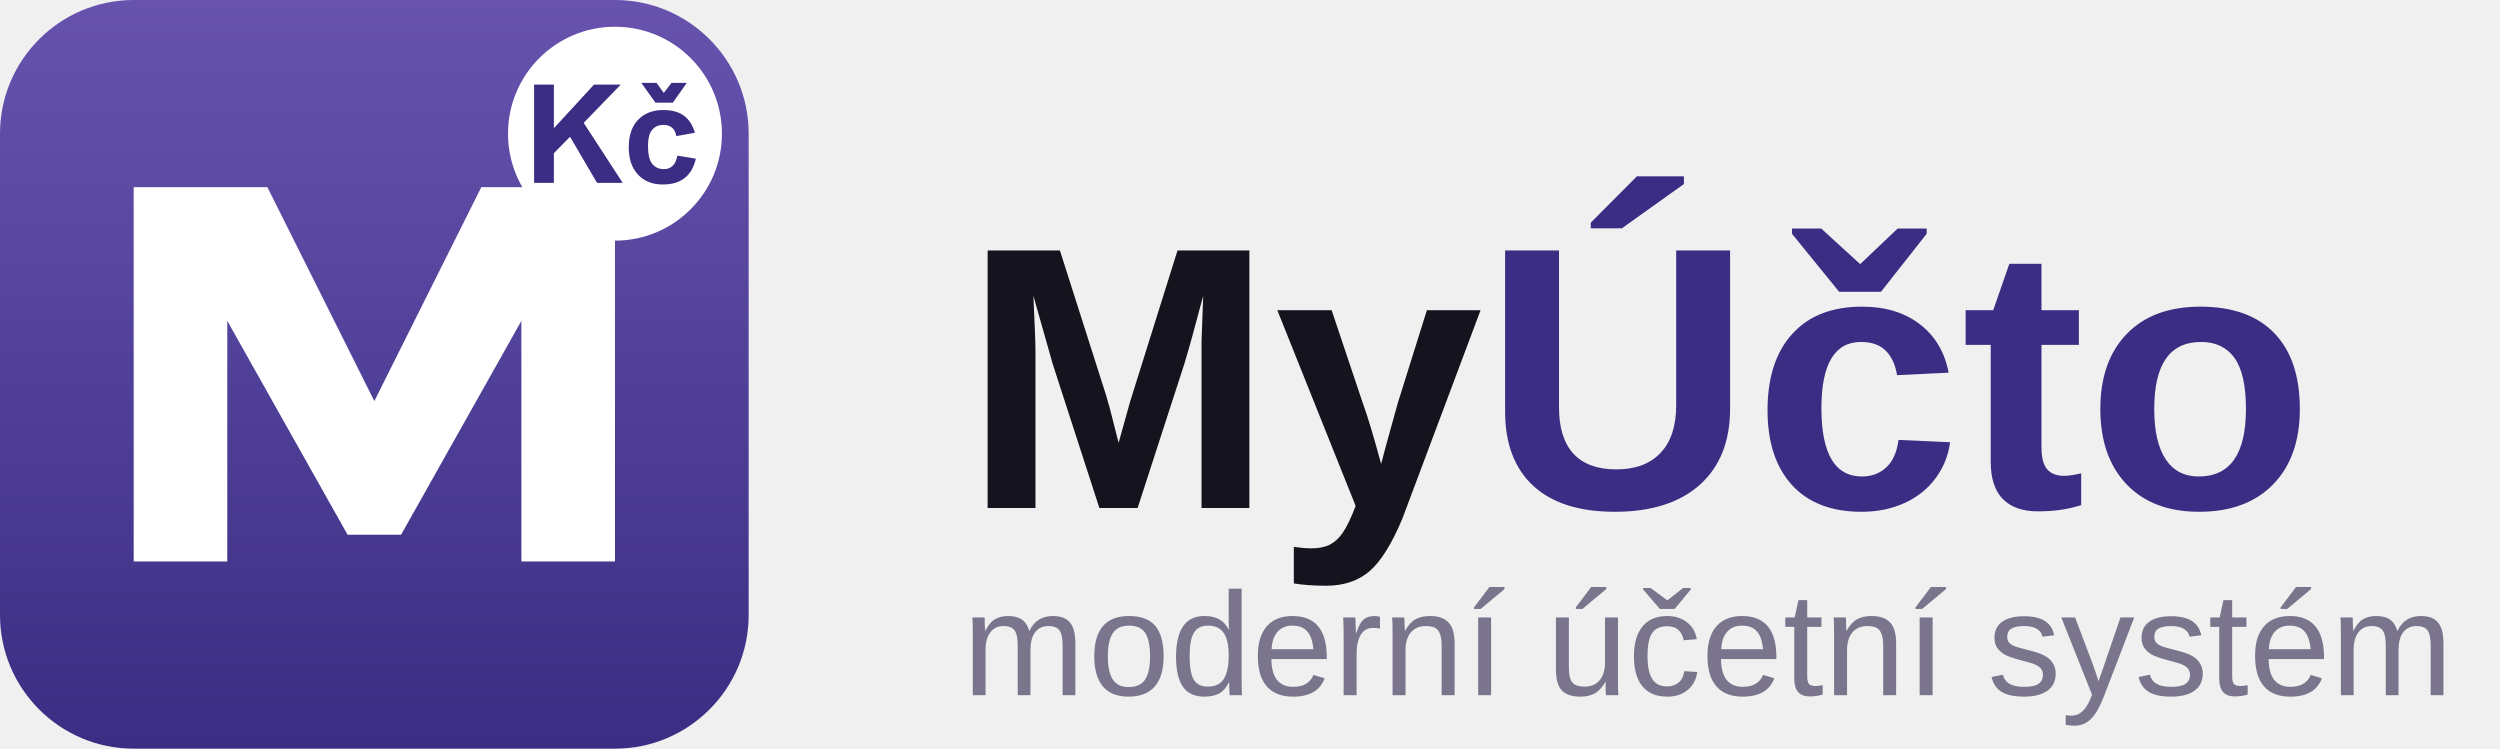
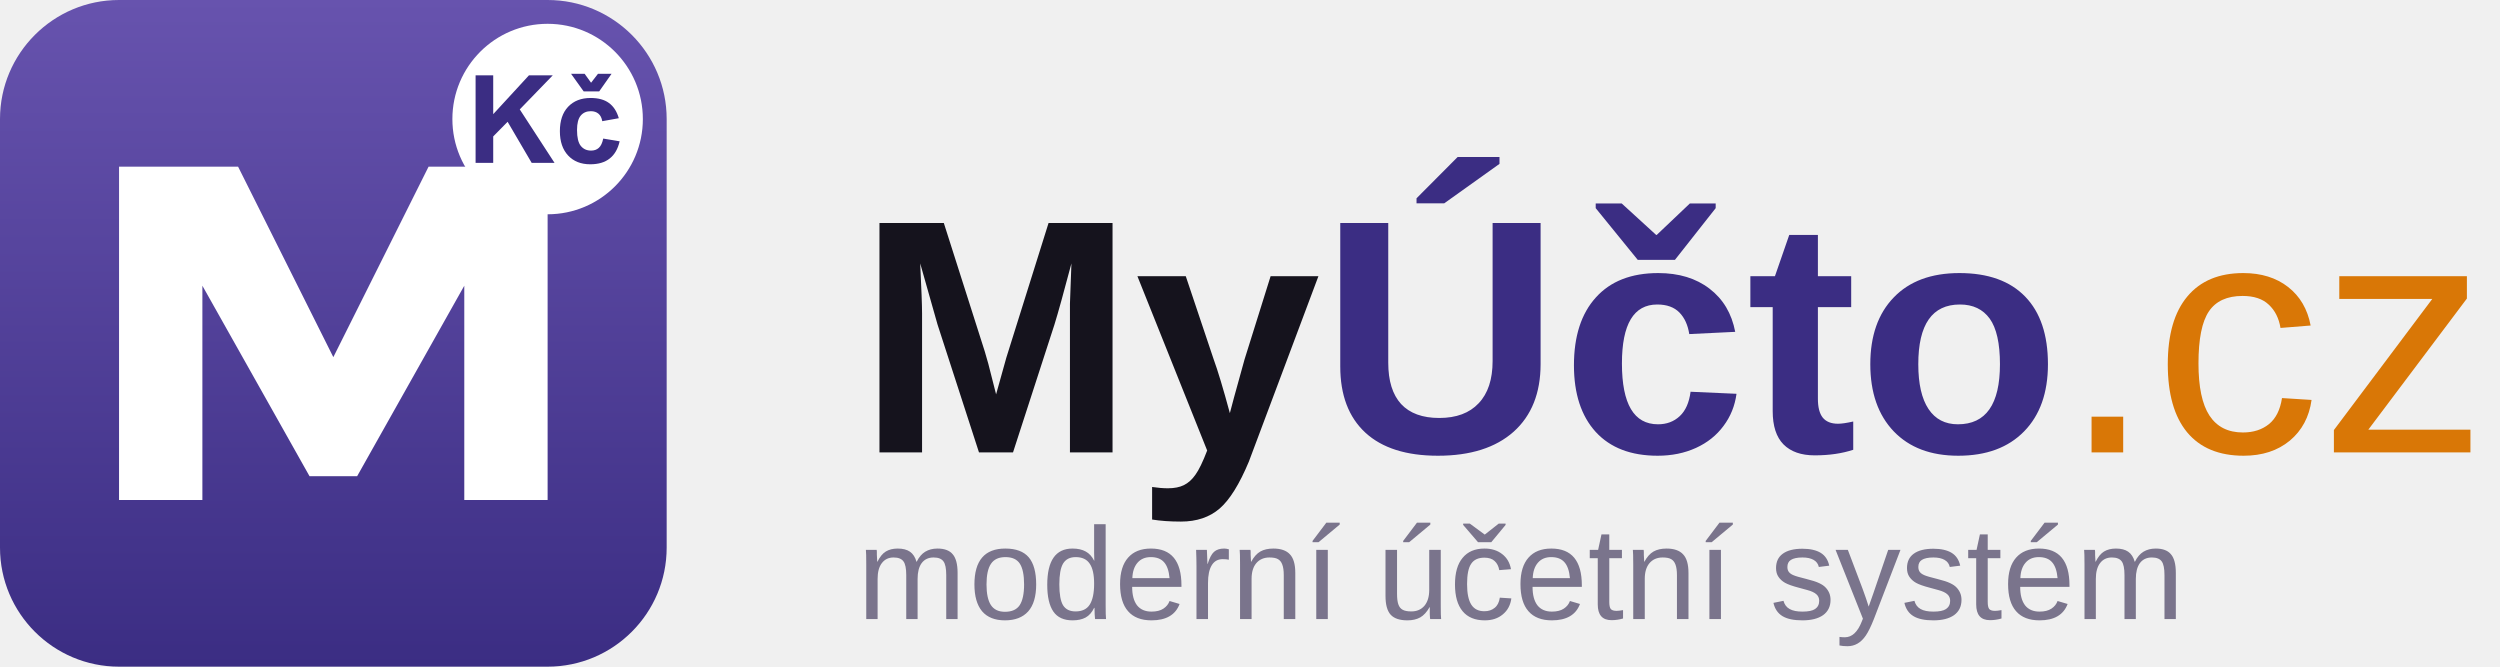
- <svg xmlns="http://www.w3.org/2000/svg" width="100%" height="100%" viewBox="0 0 187 56" version="1.1" xml:space="preserve" style="fill-rule:evenodd;clip-rule:evenodd;stroke-linejoin:round;stroke-miterlimit:2;">
+ <svg xmlns="http://www.w3.org/2000/svg" width="100%" height="100%" viewBox="0 0 210 56" version="1.1" xml:space="preserve" style="fill-rule:evenodd;clip-rule:evenodd;stroke-linejoin:round;stroke-miterlimit:2;">
  <path d="M56,10l0,36c0,5.519 -4.481,10 -10,10l-36,0c-5.519,0 -10,-4.481 -10,-10l0,-36c0,-5.519 4.481,-10 10,-10l36,0c5.519,0 10,4.481 10,10Z" style="fill:url(#_Linear1);" />
  <path d="M10,42l0,-28l10,0l8,16l8,-16l10,0l0,28l-7,0l0,-18l-9,16l-4,0l-9,-16l0,18l-7,0Z" style="fill:#fff;fill-rule:nonzero;" />
  <circle cx="46" cy="10" r="8" style="fill:#fff;" />
  <path d="M39.95,13.68l0,-7.35l1.48,0l0,3.26l3,-3.26l2,0l-2.77,2.86l2.92,4.49l-1.92,0l-2.02,-3.45l-1.21,1.23l0,2.22l-1.48,0Zm12.03,-3.75l-1.39,0.25c-0.047,-0.28 -0.153,-0.49 -0.32,-0.63c-0.167,-0.14 -0.38,-0.21 -0.64,-0.21c-0.353,0 -0.633,0.12 -0.84,0.36c-0.213,0.247 -0.32,0.653 -0.32,1.22c0,0.633 0.107,1.08 0.32,1.34c0.213,0.26 0.5,0.39 0.86,0.39c0.267,0 0.483,-0.077 0.65,-0.23c0.173,-0.153 0.297,-0.413 0.37,-0.78l1.38,0.23c-0.147,0.64 -0.423,1.12 -0.83,1.44c-0.407,0.327 -0.953,0.49 -1.64,0.49c-0.78,0 -1.4,-0.247 -1.86,-0.74c-0.46,-0.493 -0.69,-1.173 -0.69,-2.04c0,-0.88 0.23,-1.563 0.69,-2.05c0.467,-0.493 1.097,-0.74 1.89,-0.74c0.647,0 1.16,0.14 1.54,0.42c0.387,0.28 0.663,0.707 0.83,1.28Zm-4.01,-3.73l1.14,0l0.54,0.75l0.58,-0.75l1.14,0l-1.04,1.48l-1.3,0l-1.06,-1.48Z" style="fill:#3b2d83;fill-rule:nonzero;" />
  <g transform="matrix(1,0,0,1,72,38)">
    <text x="0px" y="0px" style="font-family:'Arial-BoldMT', 'Arial', sans-serif;font-weight:700;font-size:28px;fill:#15131d;">My</text>
    <text x="38.896px" y="0px" style="font-family:'Arial-BoldMT', 'Arial', sans-serif;font-weight:700;font-size:28px;fill:#3b2d83;">Účto</text>
+     <text x="101.13px" y="0px" style="font-family:'ArialMT', 'Arial', sans-serif;font-weight:400;font-size:28px;fill:#d97706;">.cz</text>
  </g>
-   <g transform="matrix(11,0,0,11,187.6676,52)" />
  <text x="72px" y="52px" style="font-family:'ArialMT', 'Arial', sans-serif;font-size:11px;fill:#7a748c;">m<tspan x="81.383px 87.721px 94.058px 100.396px 104.279px 110.617px 113.893px 117.169px 123.507px 129.227px 135.565px 138.841px 145.178px 148.455px 151.731px 157.451px 163.171px 168.891px 172.167px 178.504px " y="52px 52px 52px 52px 52px 52px 52px 52px 52px 52px 52px 52px 52px 52px 52px 52px 52px 52px 52px 52px ">oderní účetní systém</tspan>
  </text>
  <defs>
    <linearGradient id="_Linear1" x1="0" y1="0" x2="1" y2="0" gradientUnits="userSpaceOnUse" gradientTransform="matrix(0,56,-56,0,0,0)">
      <stop offset="0" style="stop-color:#6753ae;stop-opacity:1" />
      <stop offset="1" style="stop-color:#3b2d83;stop-opacity:1" />
    </linearGradient>
  </defs>
</svg>
